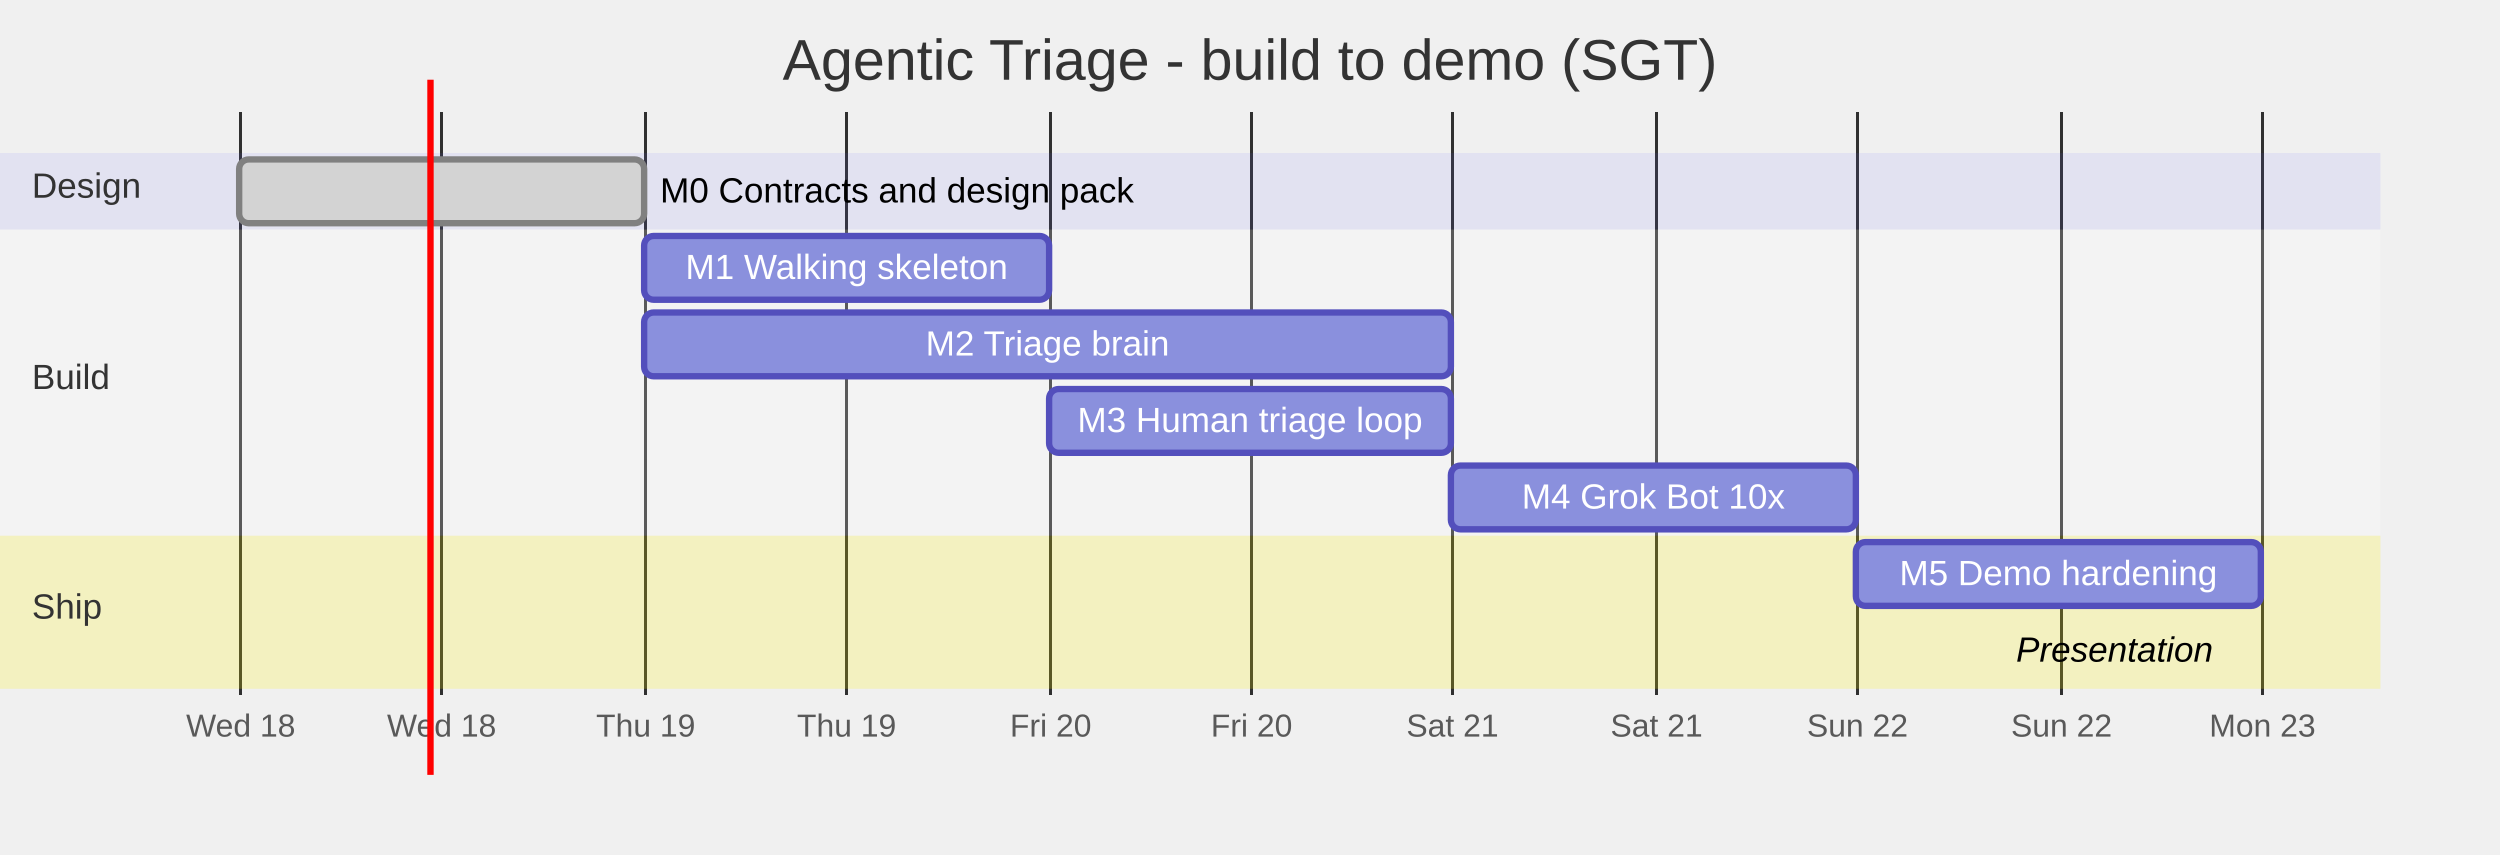
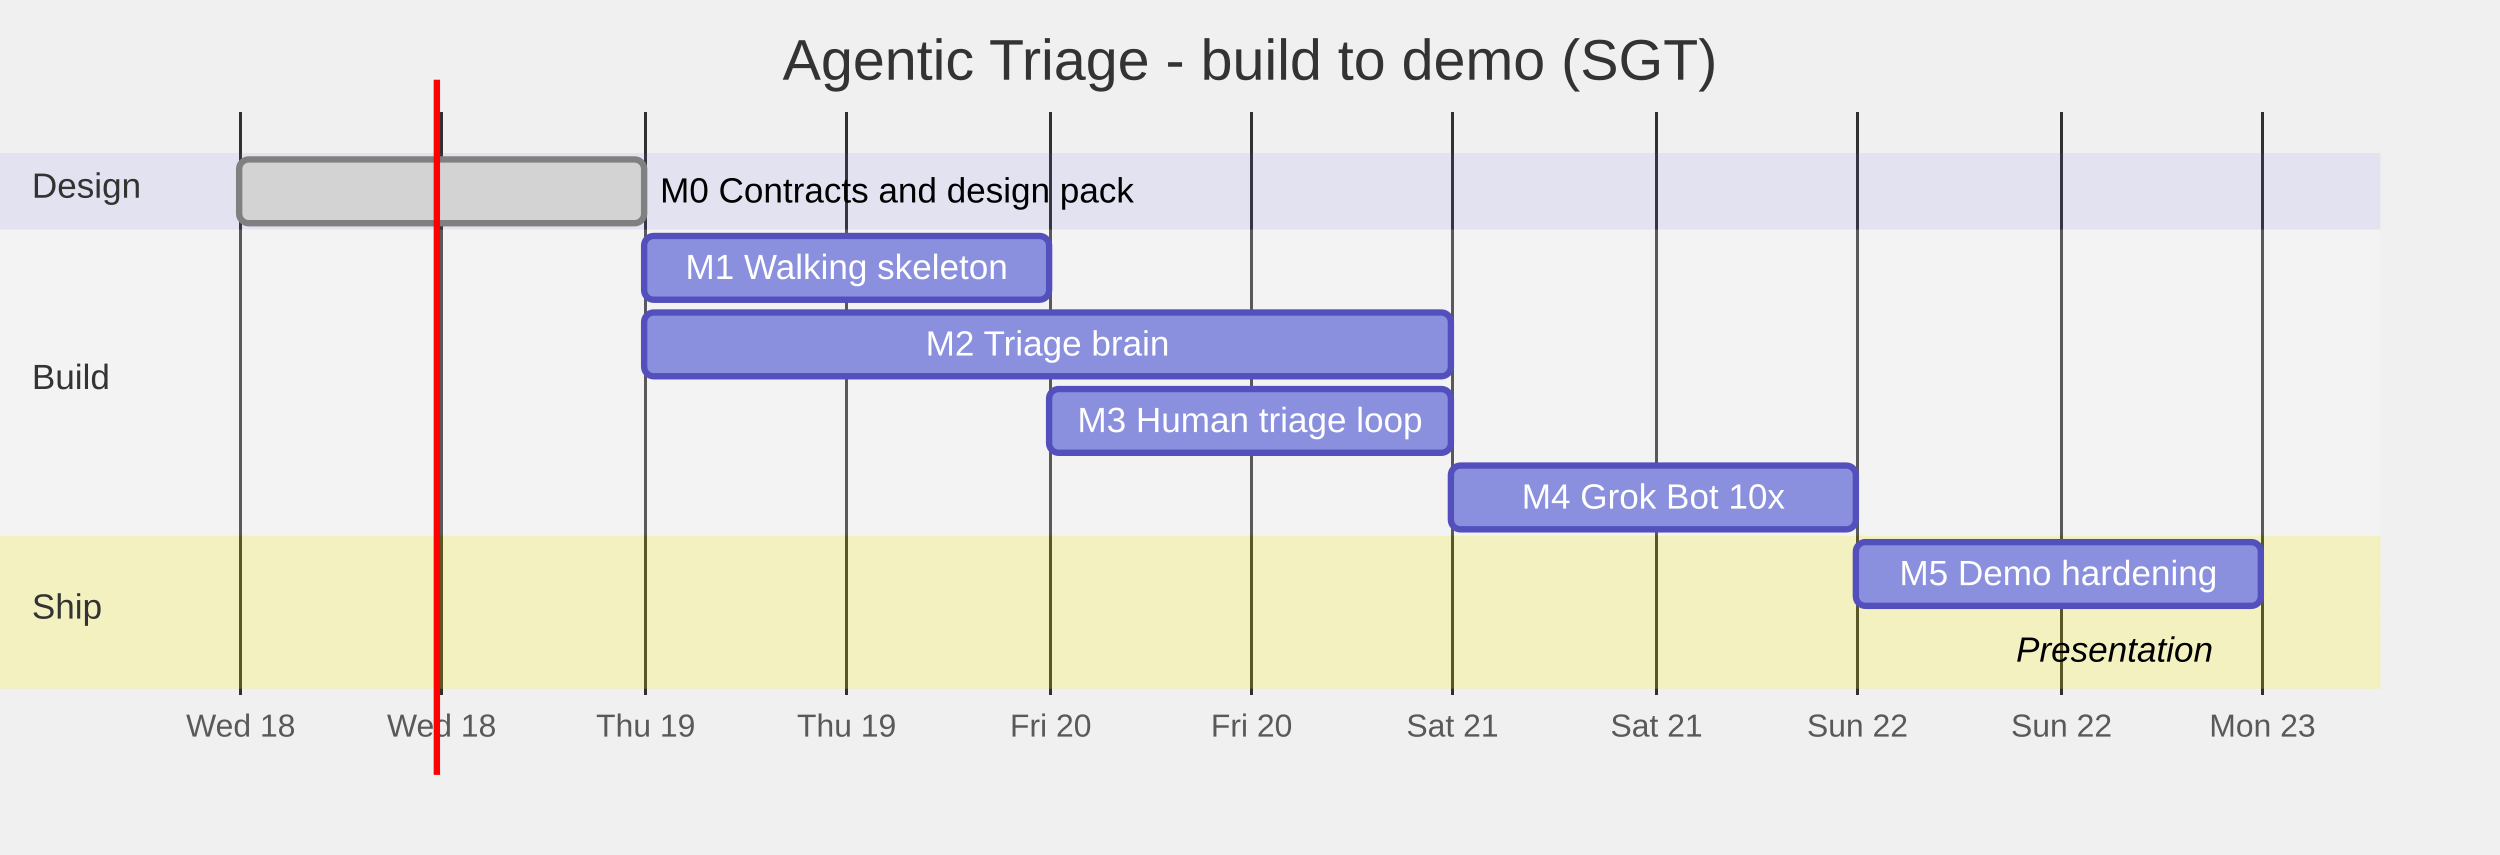
<svg xmlns="http://www.w3.org/2000/svg" id="my-svg" width="100%" viewBox="0 0 784 268" style="max-width: 784px; background-color: white;" role="graphics-document document" aria-roledescription="gantt">
  <style>#my-svg{font-family:"trebuchet ms",verdana,arial,sans-serif;font-size:16px;fill:#333;}@keyframes edge-animation-frame{from{stroke-dashoffset:0;}}@keyframes dash{to{stroke-dashoffset:0;}}#my-svg .edge-animation-slow{stroke-dasharray:9,5!important;stroke-dashoffset:900;animation:dash 50s linear infinite;stroke-linecap:round;}#my-svg .edge-animation-fast{stroke-dasharray:9,5!important;stroke-dashoffset:900;animation:dash 20s linear infinite;stroke-linecap:round;}#my-svg .error-icon{fill:#552222;}#my-svg .error-text{fill:#552222;stroke:#552222;}#my-svg .edge-thickness-normal{stroke-width:1px;}#my-svg .edge-thickness-thick{stroke-width:3.5px;}#my-svg .edge-pattern-solid{stroke-dasharray:0;}#my-svg .edge-thickness-invisible{stroke-width:0;fill:none;}#my-svg .edge-pattern-dashed{stroke-dasharray:3;}#my-svg .edge-pattern-dotted{stroke-dasharray:2;}#my-svg .marker{fill:#333333;stroke:#333333;}#my-svg .marker.cross{stroke:#333333;}#my-svg svg{font-family:"trebuchet ms",verdana,arial,sans-serif;font-size:16px;}#my-svg p{margin:0;}#my-svg .mermaid-main-font{font-family:"trebuchet ms",verdana,arial,sans-serif;}#my-svg .exclude-range{fill:#eeeeee;}#my-svg .section{stroke:none;opacity:0.2;}#my-svg .section0{fill:rgba(102, 102, 255, 0.49);}#my-svg .section2{fill:#fff400;}#my-svg .section1,#my-svg .section3{fill:white;opacity:0.2;}#my-svg .sectionTitle0{fill:#333;}#my-svg .sectionTitle1{fill:#333;}#my-svg .sectionTitle2{fill:#333;}#my-svg .sectionTitle3{fill:#333;}#my-svg .sectionTitle{text-anchor:start;font-family:"trebuchet ms",verdana,arial,sans-serif;}#my-svg .grid .tick{stroke:lightgrey;opacity:0.8;shape-rendering:crispEdges;}#my-svg .grid .tick text{font-family:"trebuchet ms",verdana,arial,sans-serif;fill:#333;}#my-svg .grid path{stroke-width:0;}#my-svg .today{fill:none;stroke:red;stroke-width:2px;}#my-svg .task{stroke-width:2;}#my-svg .taskText{text-anchor:middle;font-family:"trebuchet ms",verdana,arial,sans-serif;}#my-svg .taskTextOutsideRight{fill:black;text-anchor:start;font-family:"trebuchet ms",verdana,arial,sans-serif;}#my-svg .taskTextOutsideLeft{fill:black;text-anchor:end;}#my-svg .task.clickable{cursor:pointer;}#my-svg .taskText.clickable{cursor:pointer;fill:#003163!important;font-weight:bold;}#my-svg .taskTextOutsideLeft.clickable{cursor:pointer;fill:#003163!important;font-weight:bold;}#my-svg .taskTextOutsideRight.clickable{cursor:pointer;fill:#003163!important;font-weight:bold;}#my-svg .taskText0,#my-svg .taskText1,#my-svg .taskText2,#my-svg .taskText3{fill:white;}#my-svg .task0,#my-svg .task1,#my-svg .task2,#my-svg .task3{fill:#8a90dd;stroke:#534fbc;}#my-svg .taskTextOutside0,#my-svg .taskTextOutside2{fill:black;}#my-svg .taskTextOutside1,#my-svg .taskTextOutside3{fill:black;}#my-svg .active0,#my-svg .active1,#my-svg .active2,#my-svg .active3{fill:#bfc7ff;stroke:#534fbc;}#my-svg .activeText0,#my-svg .activeText1,#my-svg .activeText2,#my-svg .activeText3{fill:black!important;}#my-svg .done0,#my-svg .done1,#my-svg .done2,#my-svg .done3{stroke:grey;fill:lightgrey;stroke-width:2;}#my-svg .doneText0,#my-svg .doneText1,#my-svg .doneText2,#my-svg .doneText3{fill:black!important;}#my-svg .doneText0.taskTextOutsideLeft,#my-svg .doneText0.taskTextOutsideRight,#my-svg .doneText1.taskTextOutsideLeft,#my-svg .doneText1.taskTextOutsideRight,#my-svg .doneText2.taskTextOutsideLeft,#my-svg .doneText2.taskTextOutsideRight,#my-svg .doneText3.taskTextOutsideLeft,#my-svg .doneText3.taskTextOutsideRight{fill:black!important;}#my-svg .crit0,#my-svg .crit1,#my-svg .crit2,#my-svg .crit3{stroke:#ff8888;fill:red;stroke-width:2;}#my-svg .activeCrit0,#my-svg .activeCrit1,#my-svg .activeCrit2,#my-svg .activeCrit3{stroke:#ff8888;fill:#bfc7ff;stroke-width:2;}#my-svg .doneCrit0,#my-svg .doneCrit1,#my-svg .doneCrit2,#my-svg .doneCrit3{stroke:#ff8888;fill:lightgrey;stroke-width:2;cursor:pointer;shape-rendering:crispEdges;}#my-svg .milestone{transform:rotate(45deg) scale(0.8,0.8);}#my-svg .milestoneText{font-style:italic;}#my-svg .doneCritText0,#my-svg .doneCritText1,#my-svg .doneCritText2,#my-svg .doneCritText3{fill:black!important;}#my-svg .doneCritText0.taskTextOutsideLeft,#my-svg .doneCritText0.taskTextOutsideRight,#my-svg .doneCritText1.taskTextOutsideLeft,#my-svg .doneCritText1.taskTextOutsideRight,#my-svg .doneCritText2.taskTextOutsideLeft,#my-svg .doneCritText2.taskTextOutsideRight,#my-svg .doneCritText3.taskTextOutsideLeft,#my-svg .doneCritText3.taskTextOutsideRight{fill:black!important;}#my-svg .vert{stroke:navy;}#my-svg .vertText{font-size:15px;text-anchor:middle;fill:navy!important;}#my-svg .activeCritText0,#my-svg .activeCritText1,#my-svg .activeCritText2,#my-svg .activeCritText3{fill:black!important;}#my-svg .titleText{text-anchor:middle;font-size:18px;fill:#333;font-family:"trebuchet ms",verdana,arial,sans-serif;}#my-svg .node .neo-node{stroke:#9370DB;}#my-svg [data-look="neo"].node rect,#my-svg [data-look="neo"].cluster rect,#my-svg [data-look="neo"].node polygon{stroke:#9370DB;filter:drop-shadow(1px 2px 2px rgba(185, 185, 185, 1));}#my-svg [data-look="neo"].swimlane.cluster rect{filter:none;}#my-svg [data-look="neo"].node path{stroke:#9370DB;stroke-width:1px;}#my-svg [data-look="neo"].node .outer-path{filter:drop-shadow(1px 2px 2px rgba(185, 185, 185, 1));}#my-svg [data-look="neo"].node .neo-line path{stroke:#9370DB;filter:none;}#my-svg [data-look="neo"].node circle{stroke:#9370DB;filter:drop-shadow(1px 2px 2px rgba(185, 185, 185, 1));}#my-svg [data-look="neo"].node circle .state-start{fill:#000000;}#my-svg [data-look="neo"].icon-shape .icon{fill:#9370DB;filter:drop-shadow(1px 2px 2px rgba(185, 185, 185, 1));}#my-svg [data-look="neo"].icon-shape .icon-neo path{stroke:#9370DB;filter:drop-shadow(1px 2px 2px rgba(185, 185, 185, 1));}#my-svg :root{--mermaid-font-family:"trebuchet ms",verdana,arial,sans-serif;}</style>
  <g />
  <g class="grid" transform="translate(75, 218)" fill="none" font-size="10" font-family="sans-serif" text-anchor="middle">
    <path class="domain" stroke="currentColor" d="M0.5,-183V0.5H634.5V-183" />
    <g class="tick" opacity="1" transform="translate(0.5,0)">
      <line stroke="currentColor" y2="-183" />
      <text fill="#000" y="3" dy="1em" stroke="none" font-size="10" style="text-anchor: middle;">Wed 18</text>
    </g>
    <g class="tick" opacity="1" transform="translate(63.5,0)">
      <line stroke="currentColor" y2="-183" />
      <text fill="#000" y="3" dy="1em" stroke="none" font-size="10" style="text-anchor: middle;">Wed 18</text>
    </g>
    <g class="tick" opacity="1" transform="translate(127.5,0)">
      <line stroke="currentColor" y2="-183" />
      <text fill="#000" y="3" dy="1em" stroke="none" font-size="10" style="text-anchor: middle;">Thu 19</text>
    </g>
    <g class="tick" opacity="1" transform="translate(190.5,0)">
      <line stroke="currentColor" y2="-183" />
      <text fill="#000" y="3" dy="1em" stroke="none" font-size="10" style="text-anchor: middle;">Thu 19</text>
    </g>
    <g class="tick" opacity="1" transform="translate(254.5,0)">
      <line stroke="currentColor" y2="-183" />
      <text fill="#000" y="3" dy="1em" stroke="none" font-size="10" style="text-anchor: middle;">Fri 20</text>
    </g>
    <g class="tick" opacity="1" transform="translate(317.5,0)">
      <line stroke="currentColor" y2="-183" />
      <text fill="#000" y="3" dy="1em" stroke="none" font-size="10" style="text-anchor: middle;">Fri 20</text>
    </g>
    <g class="tick" opacity="1" transform="translate(380.5,0)">
      <line stroke="currentColor" y2="-183" />
      <text fill="#000" y="3" dy="1em" stroke="none" font-size="10" style="text-anchor: middle;">Sat 21</text>
    </g>
    <g class="tick" opacity="1" transform="translate(444.5,0)">
      <line stroke="currentColor" y2="-183" />
      <text fill="#000" y="3" dy="1em" stroke="none" font-size="10" style="text-anchor: middle;">Sat 21</text>
    </g>
    <g class="tick" opacity="1" transform="translate(507.5,0)">
      <line stroke="currentColor" y2="-183" />
      <text fill="#000" y="3" dy="1em" stroke="none" font-size="10" style="text-anchor: middle;">Sun 22</text>
    </g>
    <g class="tick" opacity="1" transform="translate(571.5,0)">
      <line stroke="currentColor" y2="-183" />
      <text fill="#000" y="3" dy="1em" stroke="none" font-size="10" style="text-anchor: middle;">Sun 22</text>
    </g>
    <g class="tick" opacity="1" transform="translate(634.5,0)">
      <line stroke="currentColor" y2="-183" />
      <text fill="#000" y="3" dy="1em" stroke="none" font-size="10" style="text-anchor: middle;">Mon 23</text>
    </g>
  </g>
  <g>
    <rect x="0" y="48" width="746.5" height="24" class="section section0" />
    <rect x="0" y="72" width="746.5" height="24" class="section section1" />
    <rect x="0" y="96" width="746.5" height="24" class="section section1" />
    <rect x="0" y="120" width="746.5" height="24" class="section section1" />
    <rect x="0" y="144" width="746.5" height="24" class="section section1" />
    <rect x="0" y="168" width="746.5" height="24" class="section section2" />
    <rect x="0" y="192" width="746.5" height="24" class="section section2" />
  </g>
  <g>
    <rect id="my-svg-m0" rx="3" ry="3" x="75" y="50" width="127" height="20" transform-origin="138.5px 60px" class="task done0" />
    <rect id="my-svg-m1" rx="3" ry="3" x="202" y="74" width="127" height="20" transform-origin="265.5px 84px" class="task task1" />
    <rect id="my-svg-m2" rx="3" ry="3" x="202" y="98" width="253" height="20" transform-origin="328.5px 108px" class="task task1" />
    <rect id="my-svg-m3" rx="3" ry="3" x="329" y="122" width="126" height="20" transform-origin="392px 132px" class="task task1" />
    <rect id="my-svg-m4" rx="3" ry="3" x="455" y="146" width="127" height="20" transform-origin="518.5px 156px" class="task task1" />
    <rect id="my-svg-m5" rx="3" ry="3" x="582" y="170" width="127" height="20" transform-origin="645.5px 180px" class="task task2" />
    <rect id="my-svg-task1" rx="3" ry="3" x="699" y="194" width="20" height="20" transform-origin="709px 204px" class="task milestone  task2" />
    <text id="my-svg-m0-text" font-size="11" x="207" y="63.5" class="taskTextOutsideRight taskTextOutside0  doneText0 width-149.08056640625">M0 Contracts and design pack      </text>
    <text id="my-svg-m1-text" font-size="11" x="265.5" y="87.5" class="taskText taskText1  width-101.09375">M1 Walking skeleton               </text>
    <text id="my-svg-m2-text" font-size="11" x="328.5" y="111.5" class="taskText taskText1  width-76.4375">M2 Triage brain                   </text>
    <text id="my-svg-m3-text" font-size="11" x="392" y="135.5" class="taskText taskText1  width-108.234375">M3 Human triage loop              </text>
    <text id="my-svg-m4-text" font-size="11" x="518.5" y="159.5" class="taskText taskText1  width-83.0322265625">M4 Grok Bot 10x                   </text>
    <text id="my-svg-m5-text" font-size="11" x="645.5" y="183.5" class="taskText taskText2  width-99.671875">M5 Demo hardening                 </text>
    <text id="my-svg-task1-text" font-size="11" x="694" y="207.5" class="taskTextOutsideLeft taskTextOutside2  milestoneText">Presentation                      </text>
  </g>
  <g>
    <text dy="0em" x="10" y="62" font-size="11" class="sectionTitle sectionTitle0">
      <tspan alignment-baseline="central" x="10">Design</tspan>
    </text>
    <text dy="0em" x="10" y="122" font-size="11" class="sectionTitle sectionTitle1">
      <tspan alignment-baseline="central" x="10">Build</tspan>
    </text>
    <text dy="0em" x="10" y="194" font-size="11" class="sectionTitle sectionTitle2">
      <tspan alignment-baseline="central" x="10">Ship</tspan>
    </text>
  </g>
  <g class="today">
-     <line x1="135" x2="135" y1="25" y2="243" class="today" />
+     <line x1="137" x2="137" y1="25" y2="243" class="today" />
  </g>
  <text x="392" y="25" class="titleText">Agentic Triage - build to demo (SGT)</text>
</svg>
